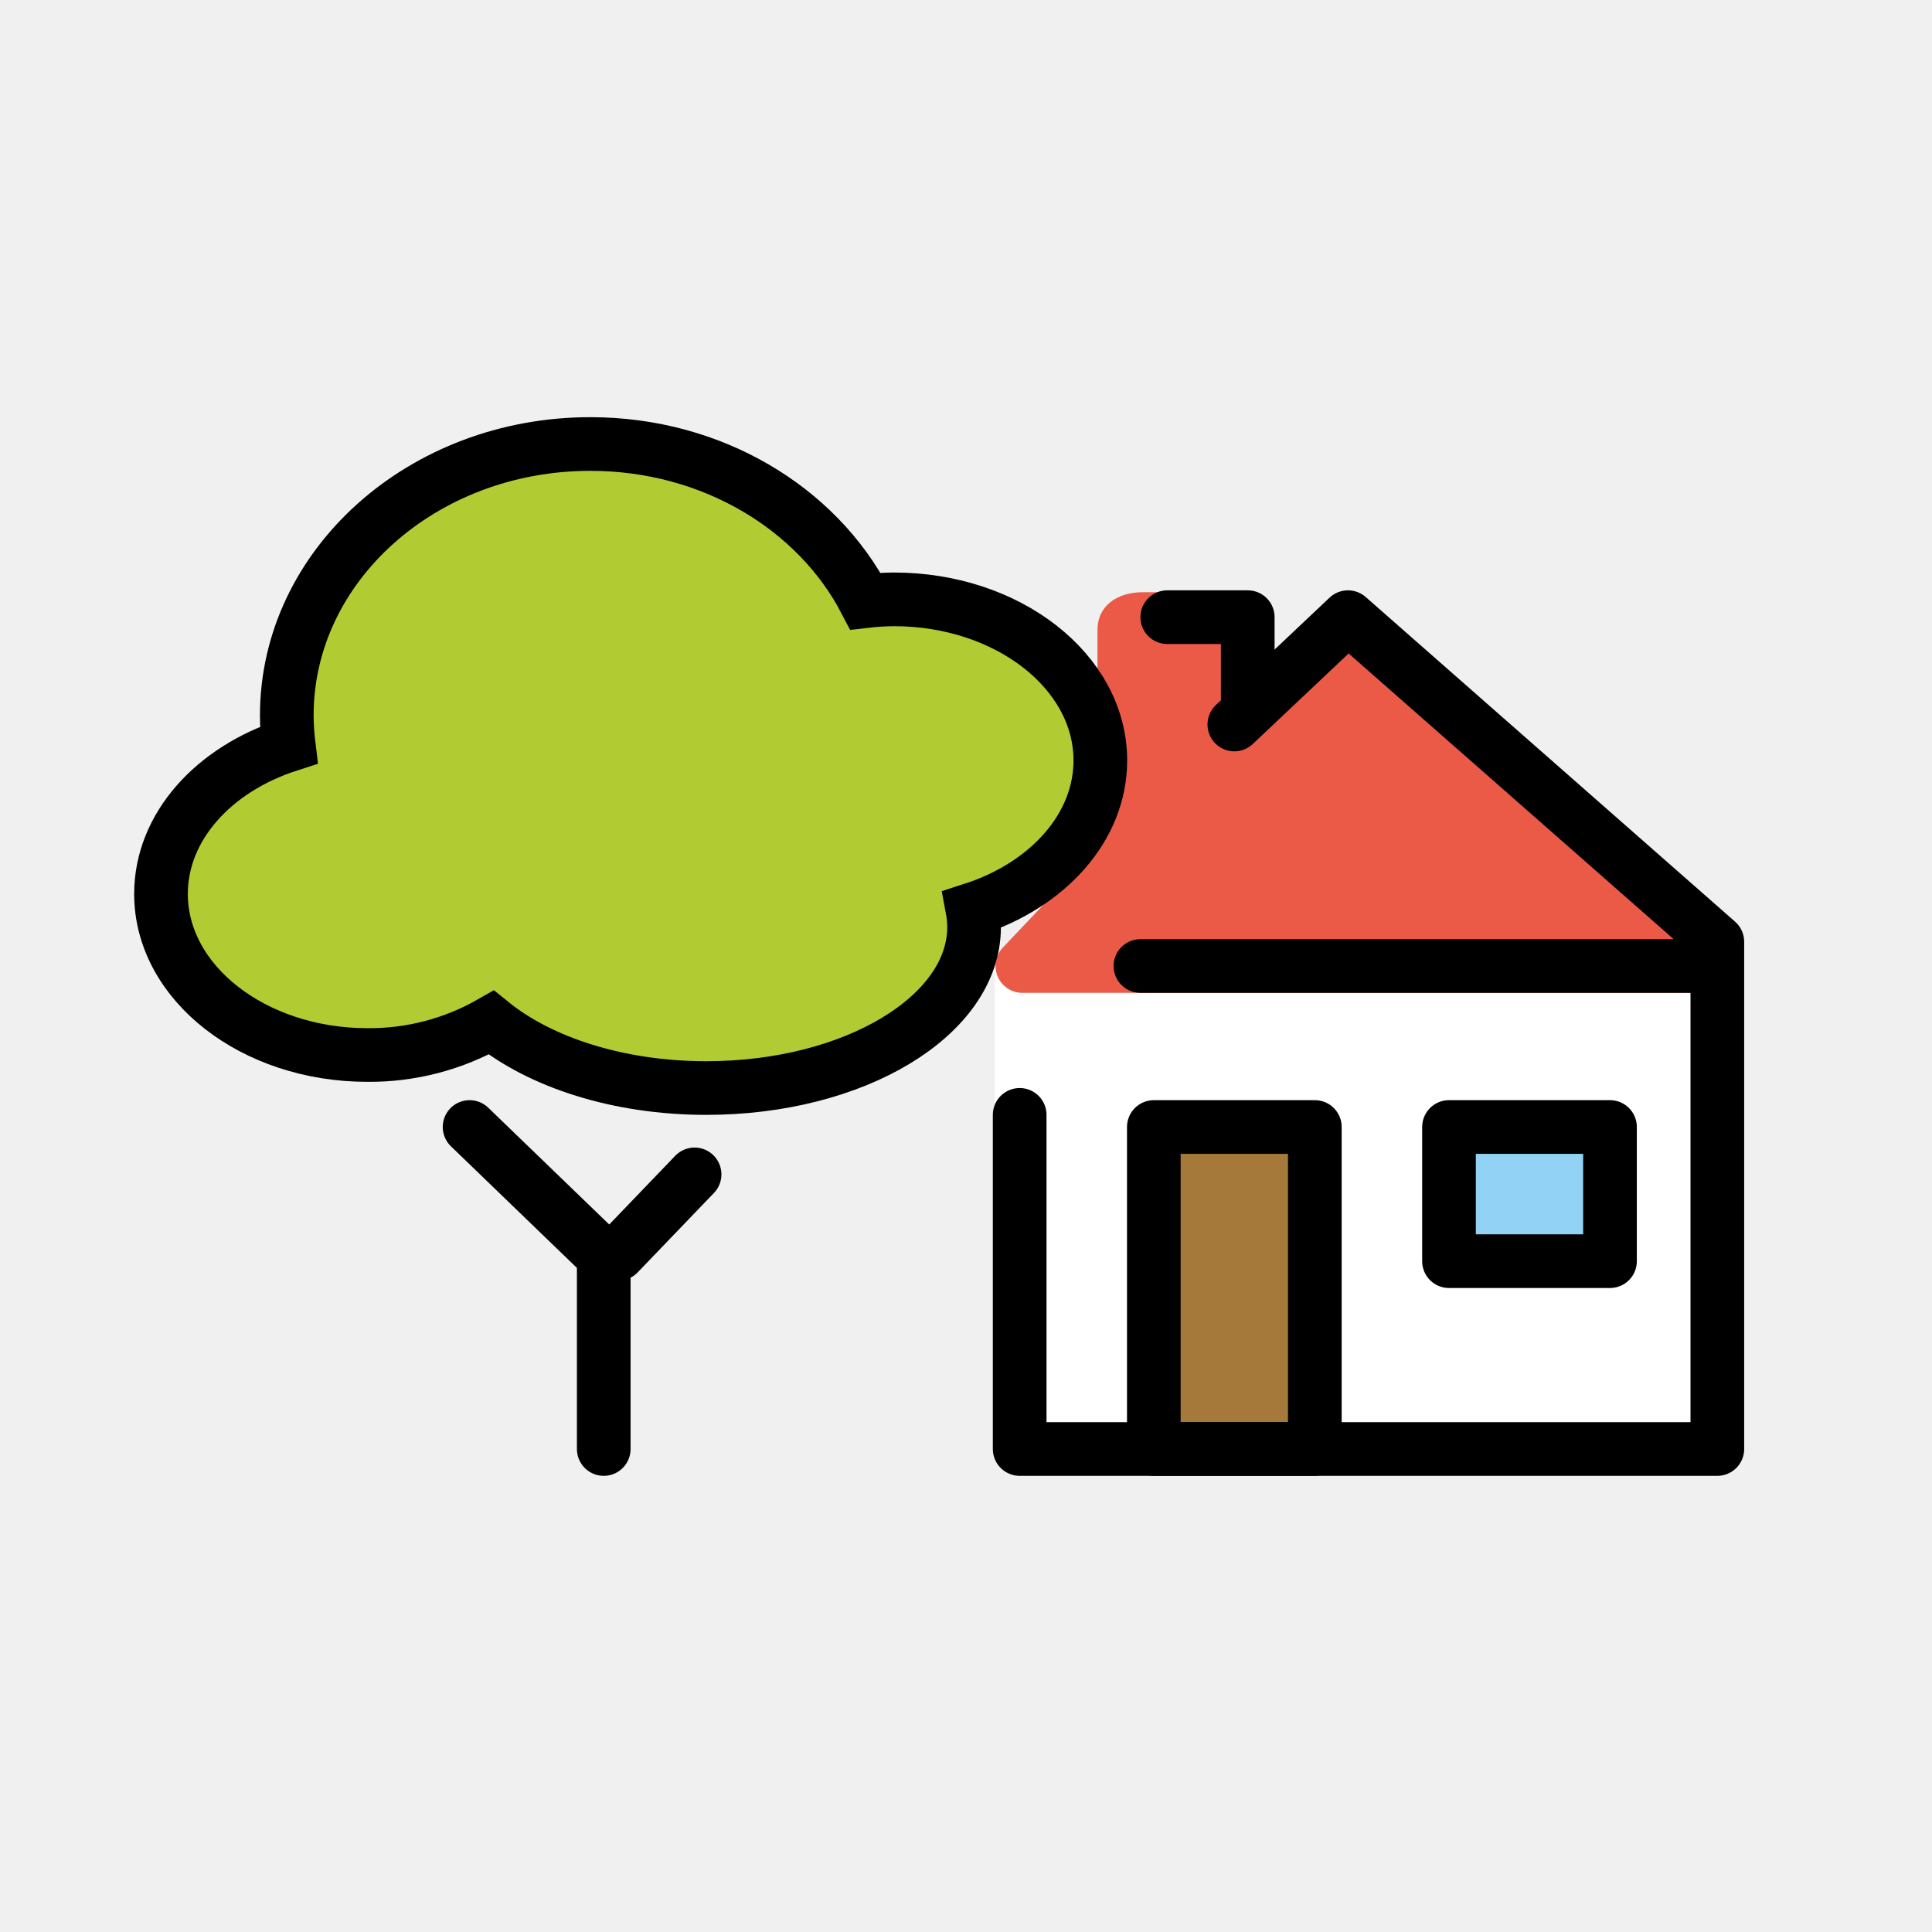
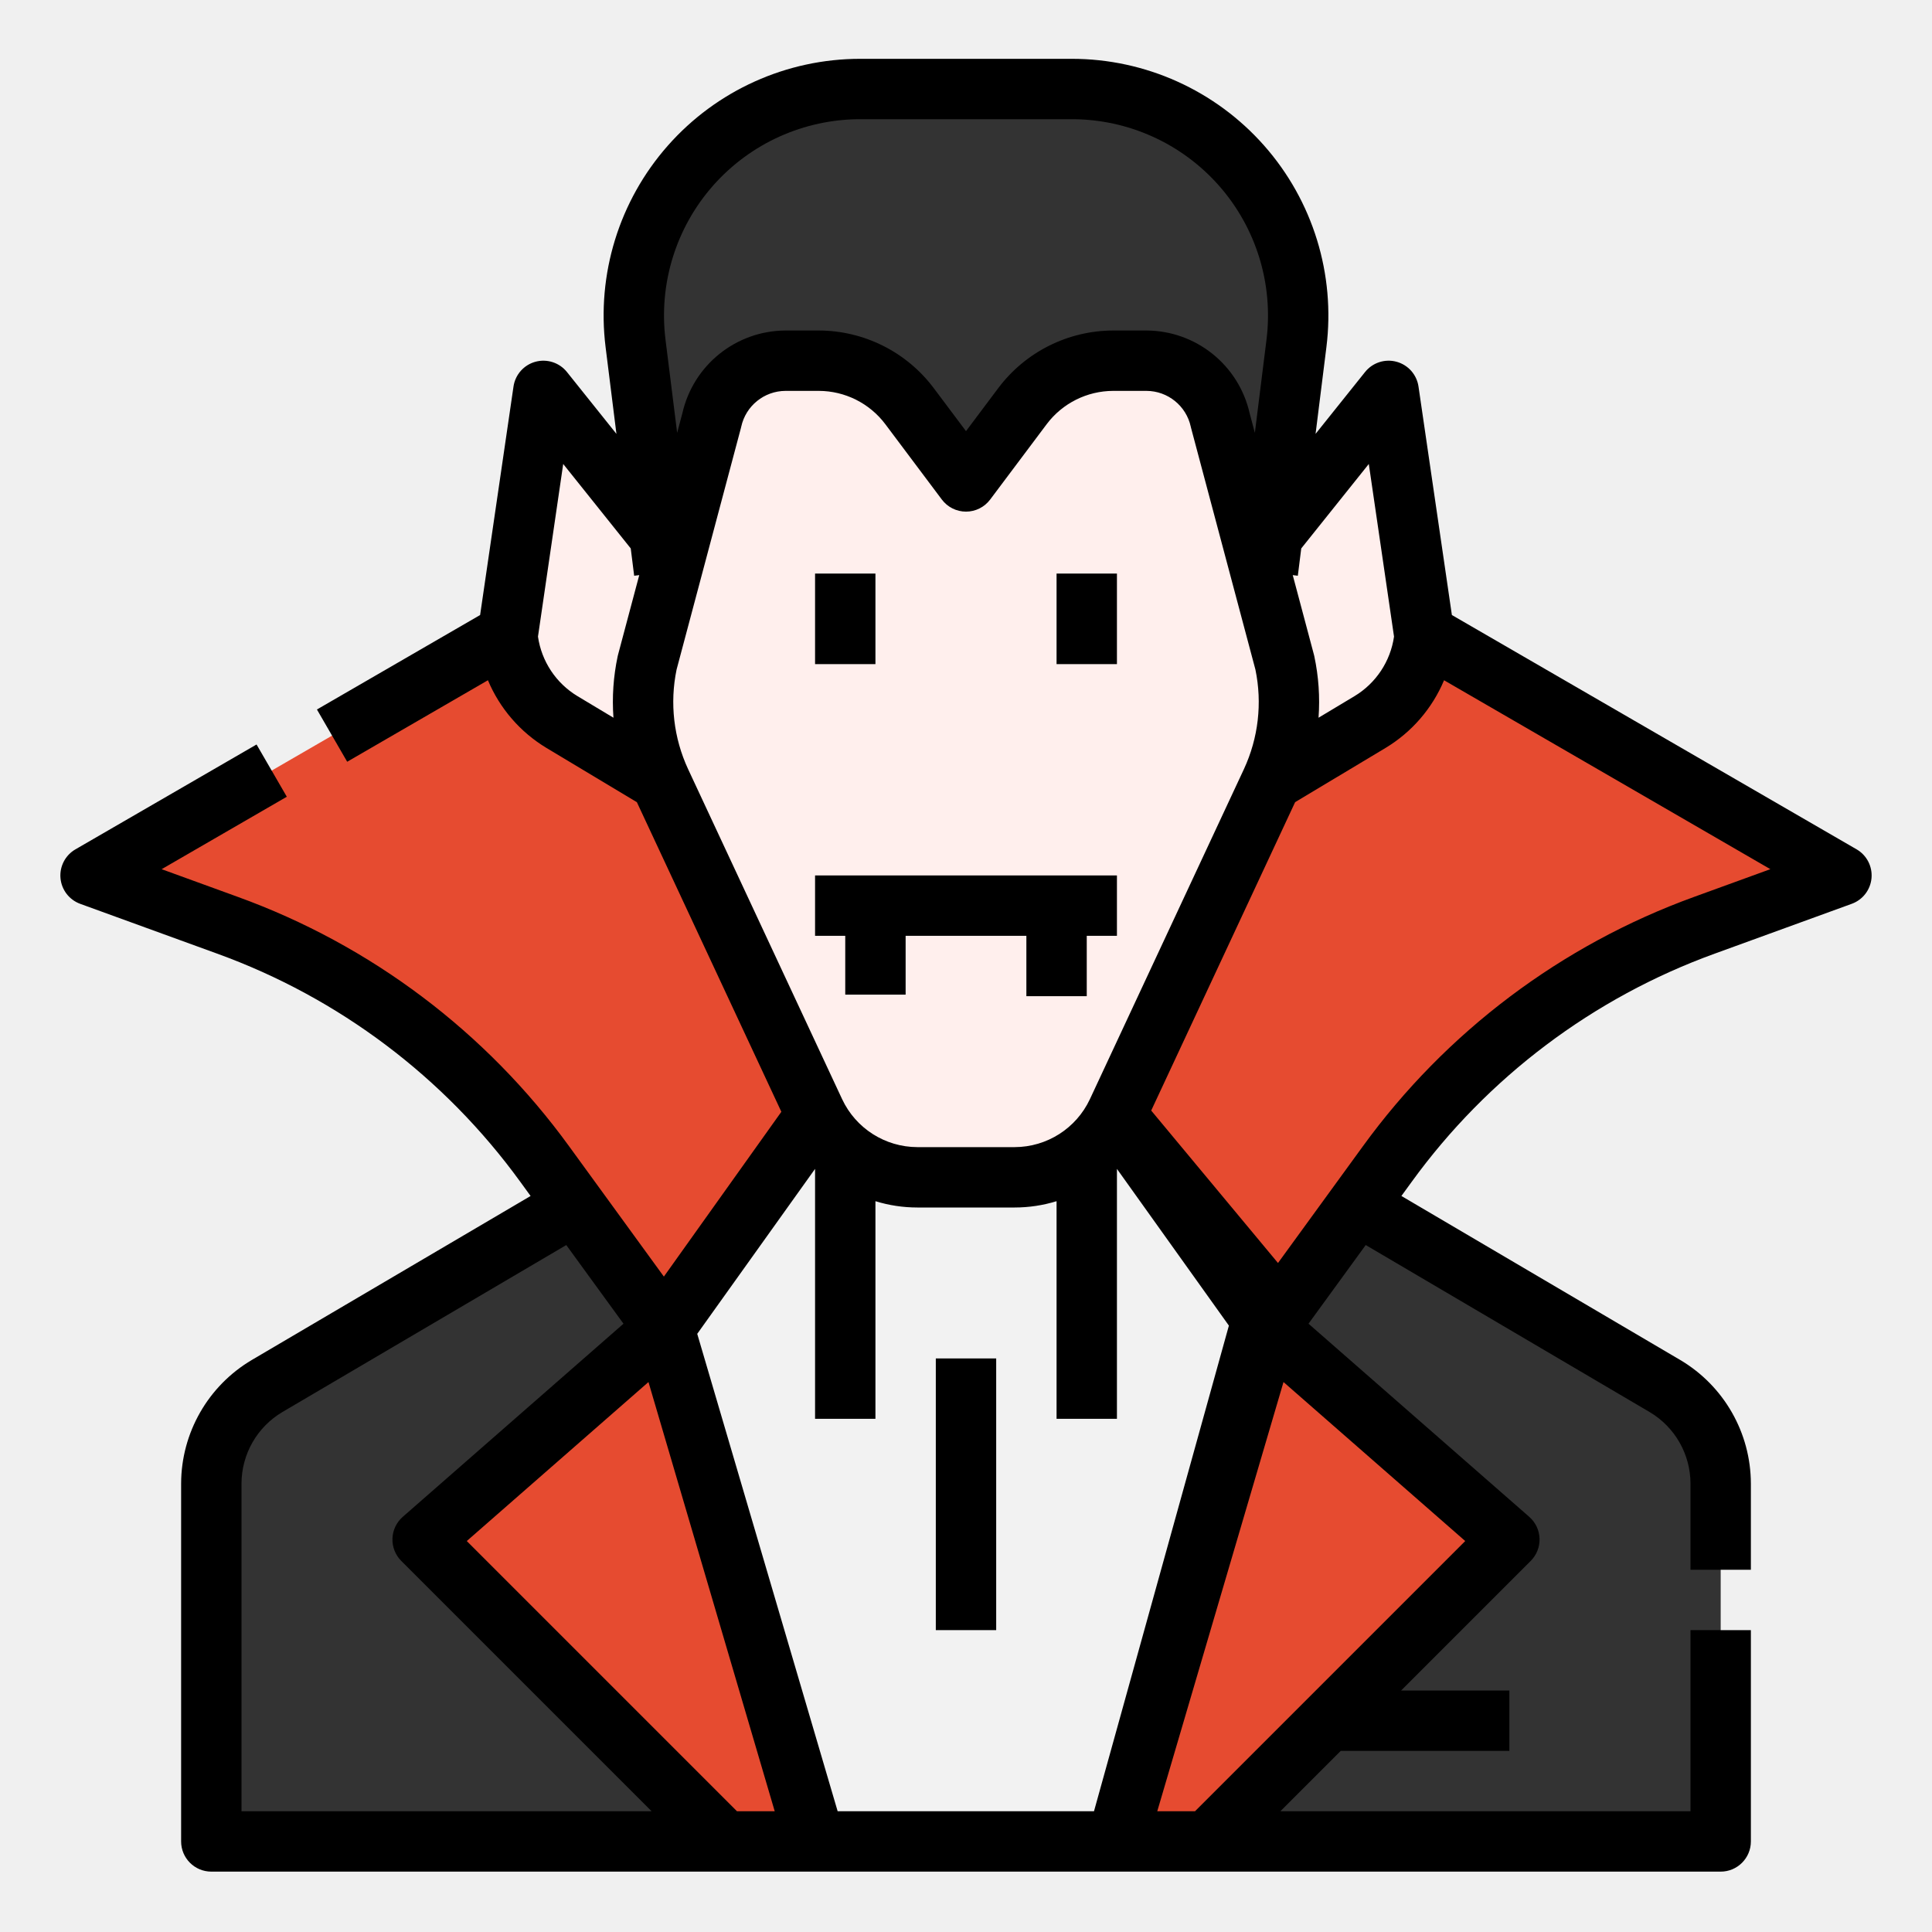
- <svg xmlns="http://www.w3.org/2000/svg" id="emoji" viewBox="0 0 72 72" version="1.1">
-   <g id="color">
-     <rect x="37.075" y="36.053" width="26.884" height="18.114" fill="#FFFFFF" />
-     <polygon fill="#EA5A47" stroke="#EA5A47" stroke-linecap="round" stroke-linejoin="round" stroke-miterlimit="10" stroke-width="2" points="50.235,23.2 38.1,36 63.5,36" />
-     <path fill="#EA5A47" d="M47.3,26l-6.4,6.059v-8.573c0-0.931,0.755-1.416,1.686-1.416h3.028 c0.931,0,1.686,0.485,1.686,1.416C47.3,23.486,47.3,26,47.3,26z" />
-     <rect x="43" y="42" width="6" height="12" fill="#A57939" />
-     <rect x="54" y="42" width="6" height="5" fill="#92D3F5" />
-     <path fill="#B1CC33" d="M41.006,28.339c0-3.312-3.445-6.003-7.694-6.003c-0.355,0.003-0.71,0.025-1.062,0.066 c-1.8-3.455-5.707-5.855-10.25-5.855c-6.248,0-11.312,4.529-11.312,10.114c0.001,0.369,0.025,0.738,0.07,1.104 C7.966,28.666,6,30.81,6,33.314c0,3.312,3.445,6.003,7.694,6.003c1.615,0.014,3.206-0.402,4.614-1.207 c1.818,1.477,4.726,2.438,8.015,2.438c5.511,0,9.978-2.688,9.978-6.003c-0.001-0.219-0.021-0.438-0.061-0.653 C39.036,32.99,41.006,30.845,41.006,28.339z" />
-   </g>
-   <g id="hair" />
-   <g id="skin" />
-   <g id="skin-shadow" />
-   <g id="line">
-     <polyline fill="none" stroke="#000000" stroke-linecap="round" stroke-linejoin="round" stroke-miterlimit="10" stroke-width="2" points="46,27 50.235,23 64,35.098 64,54 38,54 38,41.548" />
-     <rect x="43" y="42" width="6" height="12" fill="none" stroke="#000000" stroke-linecap="round" stroke-linejoin="round" stroke-miterlimit="10" stroke-width="2" />
-     <rect x="54" y="42" width="6" height="5" fill="none" stroke="#000000" stroke-linecap="round" stroke-linejoin="round" stroke-miterlimit="10" stroke-width="2" />
-     <polyline fill="none" stroke="#000000" stroke-linecap="round" stroke-linejoin="round" stroke-miterlimit="10" stroke-width="2" points="43.5,23 46.5,23 46.5,26" />
-     <path fill="none" stroke="#000000" stroke-miterlimit="10" stroke-width="2" d="M31.245,39.34" />
-     <polyline fill="none" stroke="#000000" stroke-linecap="round" stroke-linejoin="round" stroke-width="2" points="22.5,54 22.5,46.827 17.5,42" />
-     <line x1="23.041" x2="25.885" y1="46.727" y2="43.766" fill="none" stroke="#000000" stroke-linecap="round" stroke-linejoin="round" stroke-width="2" />
-     <path fill="none" stroke="#000000" stroke-linecap="round" stroke-miterlimit="10" stroke-width="2" d="M41.006,28.339 c0-3.312-3.445-6.003-7.694-6.003c-0.355,0.003-0.71,0.025-1.062,0.066c-1.8-3.455-5.707-5.855-10.25-5.855 c-6.248,0-11.312,4.529-11.312,10.114c0.001,0.369,0.025,0.738,0.07,1.104C7.966,28.666,6,30.81,6,33.314 c0,3.312,3.445,6.003,7.694,6.003c1.615,0.014,3.206-0.402,4.614-1.207c1.818,1.477,4.726,2.438,8.015,2.438 c5.511,0,9.978-2.688,9.978-6.003c-0.001-0.219-0.021-0.438-0.061-0.653 C39.036,32.99,41.006,30.845,41.006,28.339z" />
-     <line x1="63.5" x2="42.5" y1="36" y2="36" fill="none" stroke="#000000" stroke-linecap="round" stroke-linejoin="round" stroke-miterlimit="10" stroke-width="2" />
+ <svg xmlns="http://www.w3.org/2000/svg" height="512" viewBox="0 0 512 512" width="512">
+   <g id="Filled_stroke_cut_Ex" data-name="Filled stroke cut Ex">
+     <path d="m56 488v-94.842a30 30 0 0 1 14.789-25.858l121.211-71.3h128l121.211 71.3a30 30 0 0 1 14.789 25.858v94.842z" fill="#333" />
+     <path d="m336 144h-160l-152 88 36.3 13.2a180 180 0 0 1 84.058 63.291l31.642 43.509 40-56h80l40 56 31.643-43.509a180 180 0 0 1 84.057-63.291l36.3-13.2z" fill="#e64b30" />
+     <path d="m215.92 296-39.92 56 40 136h80l40-144-39.92-48z" fill="#f2f2f2" />
+     <path d="m336 151.589h-160l-7.57-60.558a60 60 0 0 1 59.537-67.442h56.066a60 60 0 0 1 59.537 67.442z" fill="#333" />
+     <g fill="#ffefed">
+       <path d="m176 143.589-32-40-9.5 65.01a30 30 0 0 0 14.416 22.74l27.084 16.25z" />
+       <path d="m336 143.589 32-40 9.5 65.01a30 30 0 0 1 -14.416 22.74l-27.084 16.25z" />
+       <path d="m268.894 312h-25.788a30 30 0 0 1 -27.186-17.313l-40.82-87.478a49.994 49.994 0 0 1 -3.581-31.62l17.1-64.191a20 20 0 0 1 19.556-15.809h8.825a30 30 0 0 1 24 12l15 20 15-20a30 30 0 0 1 24-12h8.832a20 20 0 0 1 19.556 15.811l17.1 64.191a49.994 49.994 0 0 1 -3.581 31.62l-40.827 87.476a30 30 0 0 1 -27.186 17.313z" />
+     </g>
+     <path d="m176 352-64 56 80 80h24z" fill="#e64b30" />
+     <path d="m336 352 64 56-80 80h-24z" fill="#e64b30" />
+     <g>
+       <path d="m492.008 225.077-107.244-62.089-8.848-60.556a8 8 0 0 0 -14.163-3.841l-13.115 16.394 2.87-22.962a68 68 0 0 0 -67.475-76.435h-56.066a68 68 0 0 0 -67.475 76.435l2.87 22.962-13.115-16.394a8 8 0 0 0 -14.163 3.841l-8.848 60.556-43.244 25.036 8.016 13.847 37.3-21.6a38.149 38.149 0 0 0 15.492 17.929l23.977 14.386 38.29 82.05-31.133 43.674-25.108-34.523a187.331 187.331 0 0 0 -87.794-66.1l-20.195-7.343 33.171-19.2-8.018-13.847-48 27.79a8 8 0 0 0 1.275 14.442l36.3 13.2a171.393 171.393 0 0 1 80.323 60.471l2.726 3.748-73.882 43.46a38.148 38.148 0 0 0 -18.732 32.75v94.842a8 8 0 0 0 8 8h400a8 8 0 0 0 8-8v-56h-16v48h-108.686l16-16h44.686v-16h-28.686l34.343-34.343a8 8 0 0 0 -.389-11.678l-58.5-51.185 15.162-20.847 75.224 44.253a22.082 22.082 0 0 1 10.846 18.958v22.842h16v-22.842a38.148 38.148 0 0 0 -18.732-32.753l-73.882-43.46 2.726-3.748a171.393 171.393 0 0 1 80.324-60.479l36.3-13.2a8 8 0 0 0 1.274-14.442zm-129.262-102.115 6.684 45.743a22.1 22.1 0 0 1 -10.463 15.774l-9.54 5.724a57.956 57.956 0 0 0 -1.121-16.291c-.028-.128-.058-.256-.092-.383l-5.624-21.117 1.348.169.906-7.24zm-173.762-73.787a52.022 52.022 0 0 1 38.983-17.587h56.066a52 52 0 0 1 51.6 58.451l-3.083 24.666-1.383-5.192a28.147 28.147 0 0 0 -27.333-21.925h-8.834a38.185 38.185 0 0 0 -30.4 15.2l-8.6 11.467-8.6-11.467a38.183 38.183 0 0 0 -30.4-15.2h-8.832a28.147 28.147 0 0 0 -27.333 21.925l-1.383 5.192-3.083-24.666a52.023 52.023 0 0 1 12.615-40.864zm-46.414 119.53 6.684-45.743 17.9 22.379.906 7.24 1.348-.169-5.624 21.117c-.034.127-.064.255-.092.383a57.956 57.956 0 0 0 -1.121 16.291l-9.54-5.724a22.1 22.1 0 0 1 -10.461-15.774zm36.73 8.743 17.043-63.991c.034-.127.064-.255.092-.383a12.061 12.061 0 0 1 11.733-9.486h8.832a22.106 22.106 0 0 1 17.6 8.8l15 20a8 8 0 0 0 12.8 0l15-20a22.108 22.108 0 0 1 17.6-8.8h8.832a12.061 12.061 0 0 1 11.733 9.486c.028.128.058.256.092.383l17.043 63.991a42.248 42.248 0 0 1 -3.047 26.378l-40.822 87.474a22.082 22.082 0 0 1 -19.931 12.7h-25.79a22.082 22.082 0 0 1 -19.936-12.7l-40.822-87.476a42.252 42.252 0 0 1 -3.052-26.376zm42.686 302.552-25.252-85.856-11.96-40.664 31.226-43.716v66.236h16v-57.673a37.763 37.763 0 0 0 11.1 1.673h25.8a37.763 37.763 0 0 0 11.1-1.673v57.673h16v-66.236l29.669 41.536-35.75 128.7zm-157.986-86.842a22.084 22.084 0 0 1 10.845-18.958l75.224-44.249 15.162 20.847-58.5 51.185a8 8 0 0 0 -.389 11.678l66.344 66.339h-108.686zm59.7 15.232 48.151-42.133 10.294 35 23.163 78.743h-10zm192.987 71.61h-10l33.455-113.743 48.158 42.133zm132.28-242.319a187.331 187.331 0 0 0 -87.794 66.1l-22.492 30.927-33.6-40.4 38.141-81.73 23.978-14.378a38.149 38.149 0 0 0 15.49-17.925l86.473 50.064z" />
+       <path d="m224 263.588h16v-15.588h32v16h16v-16h8v-16h-80v16h8z" />
+       <path d="m216 152h16v24h-16z" />
+       <path d="m280 152h16v24h-16z" />
+       <path d="m248 360h16v72h-16z" />
+     </g>
  </g>
</svg>
